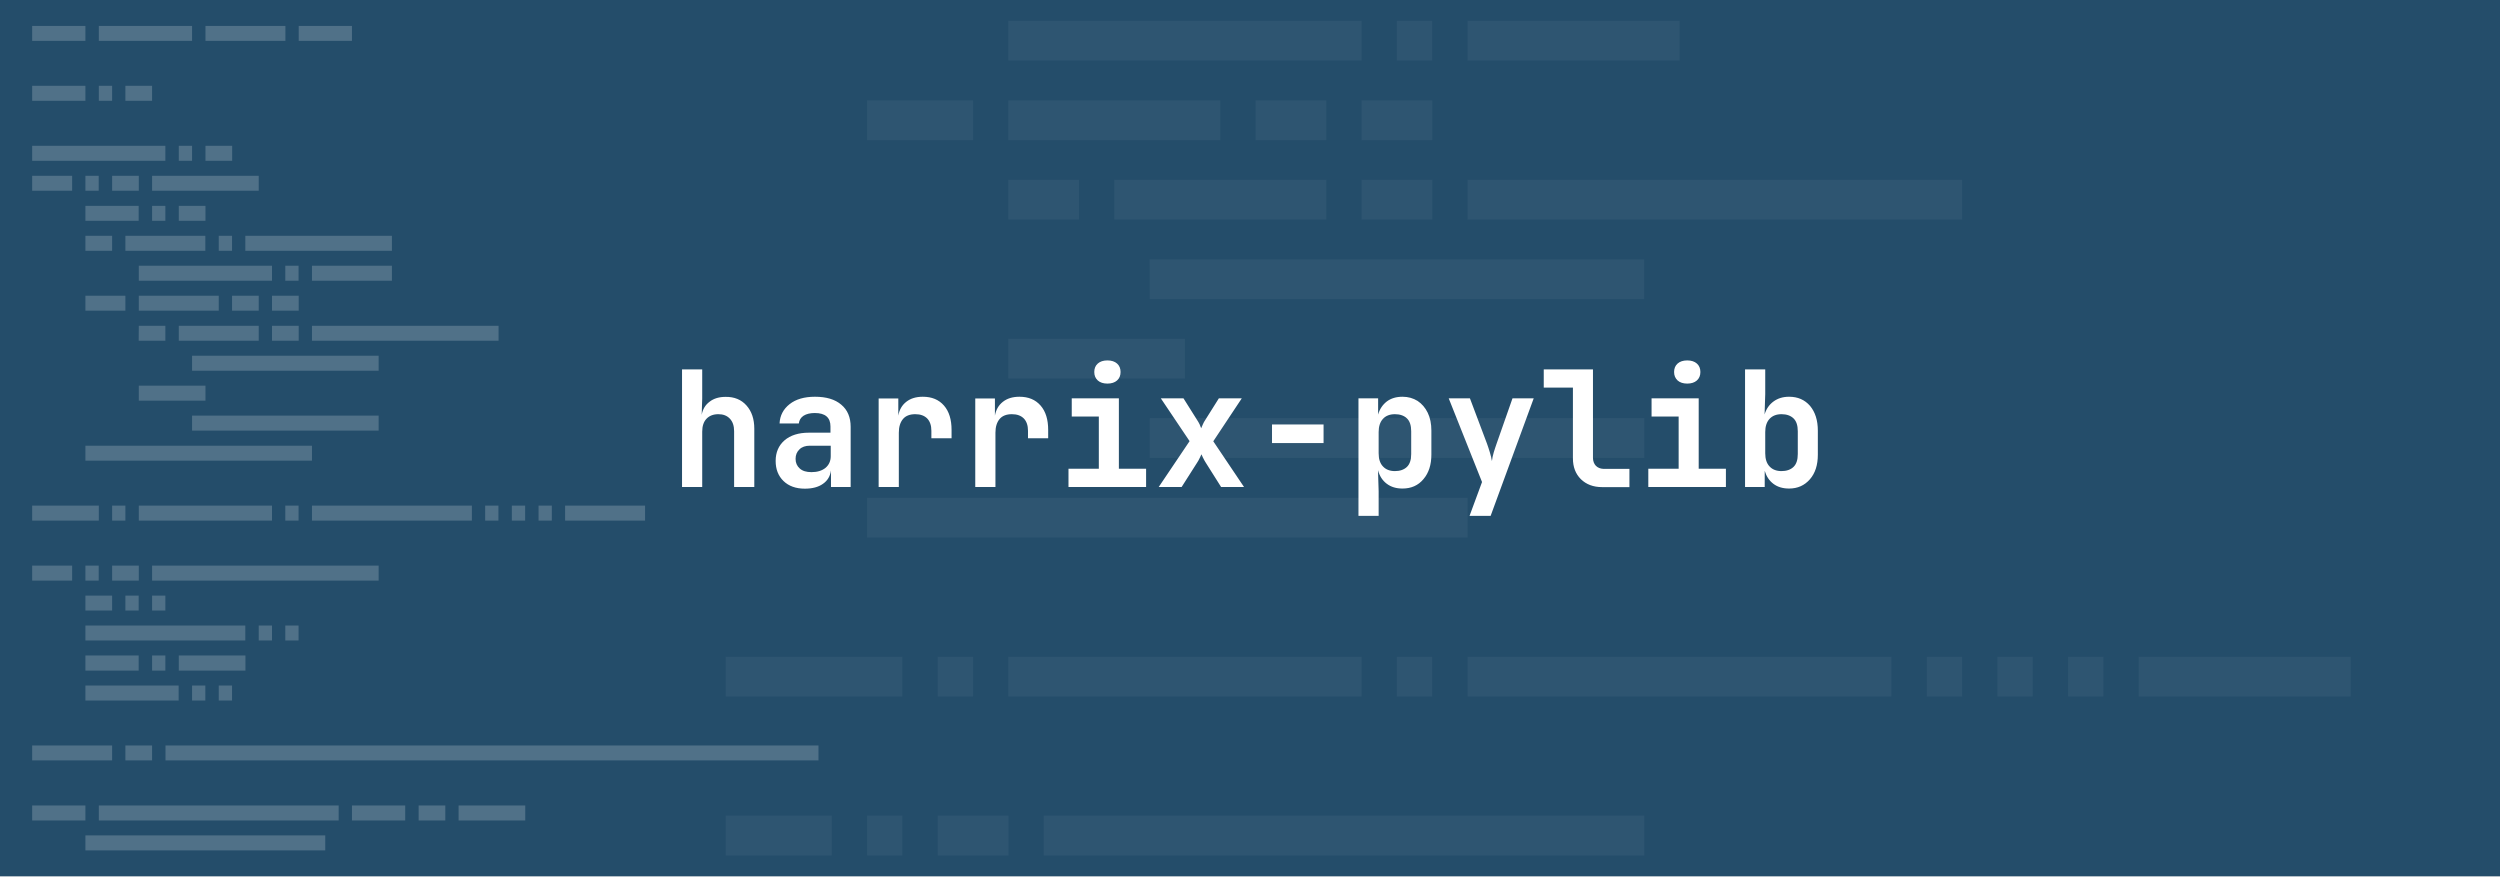
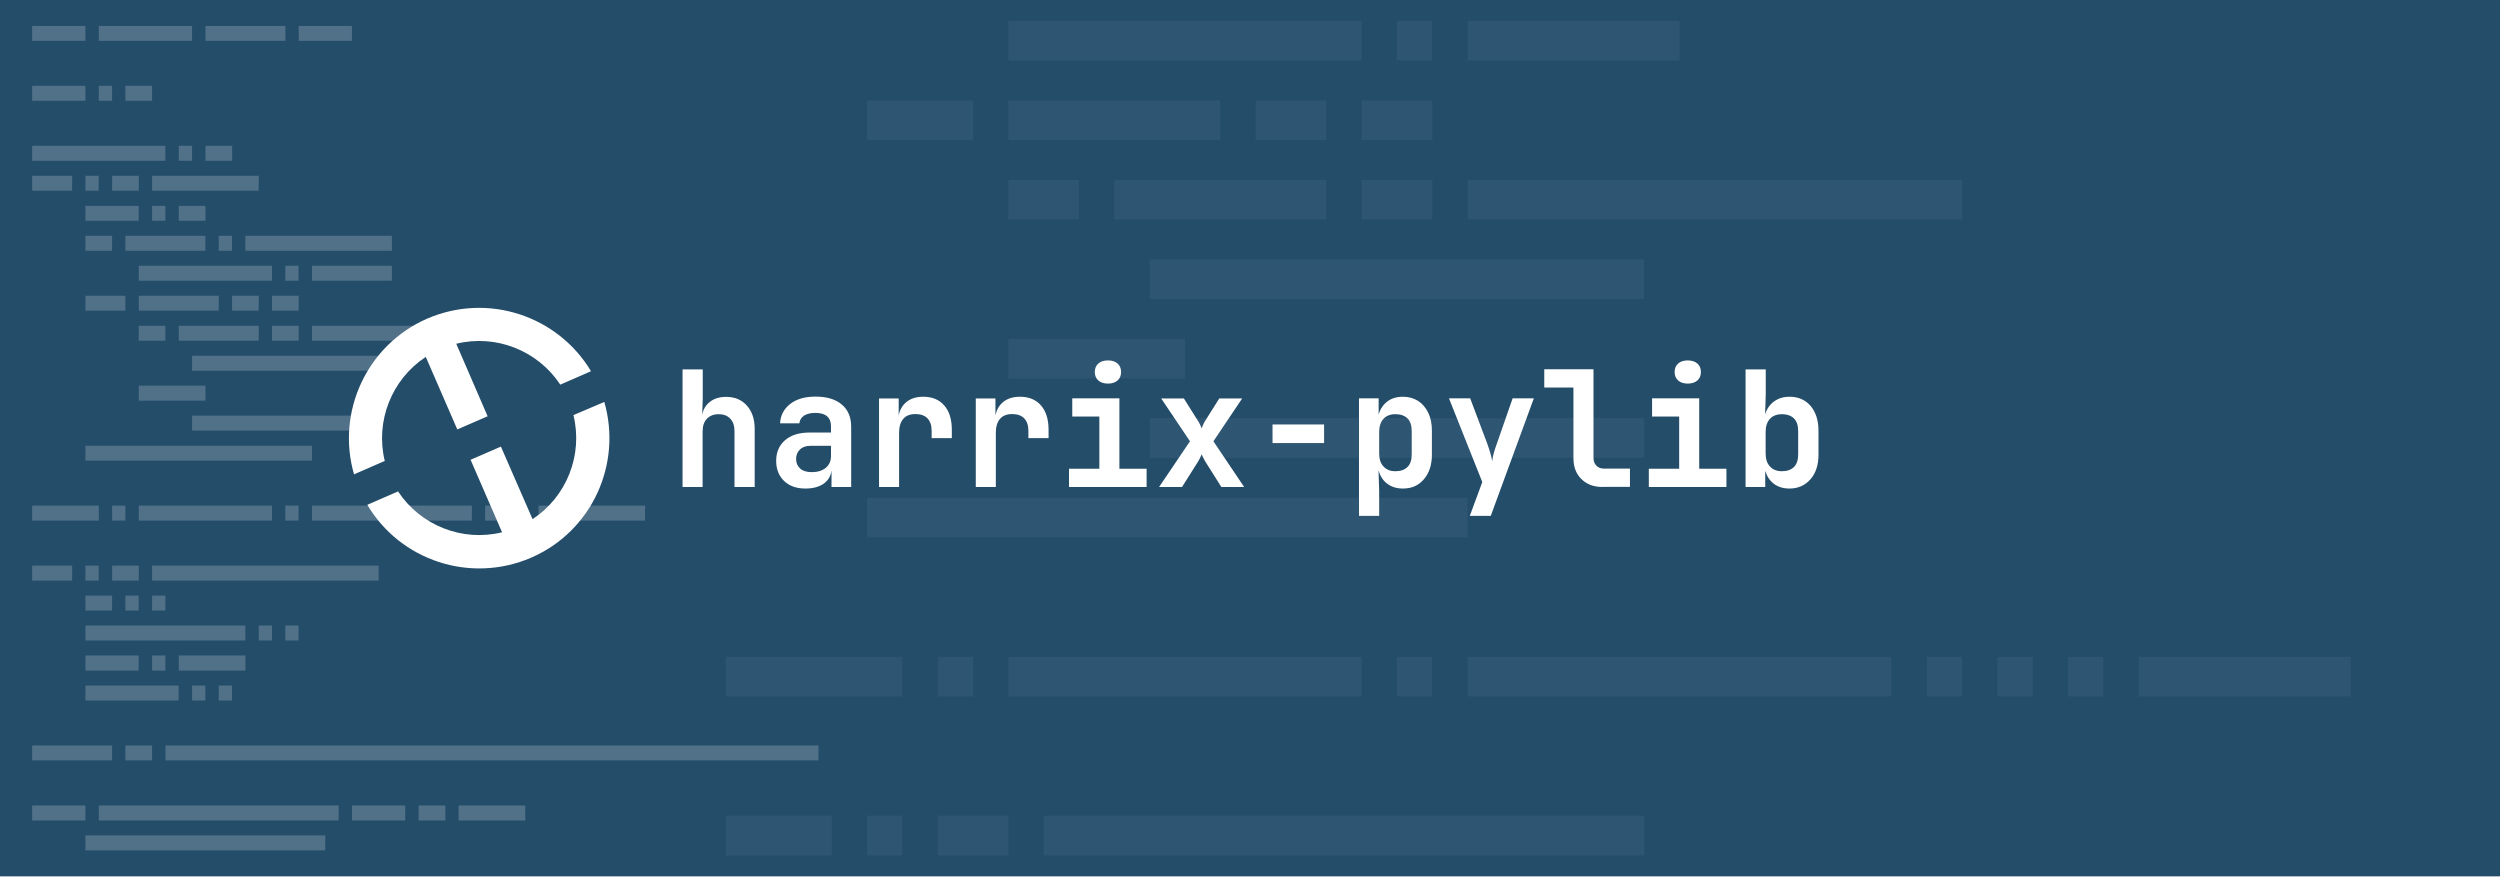
<svg xmlns="http://www.w3.org/2000/svg" xml:space="preserve" viewBox="0 0 1920 673">
  <path d="M0 0h1920v673H0z" style="fill:#244d6a" />
  <path d="M24.7 19.9h40.9v11.5H24.7zm51.2 0h71.6v11.5H75.9zm81.9 0h61.4v11.5h-61.4zm71.6 0h40.9v11.5h-40.9zm-204.7 46h40.9v11.5H24.7zm51.2 0h10.2v11.5H75.9zm20.4 0h20.5v11.5H96.3zM24.7 112H127v11.5H24.7zm112.6 0h10.2v11.5h-10.2zm20.5 0h20.5v11.5h-20.5zM24.7 135h30.7v11.5H24.7zm40.9 0h10.2v11.5H65.6zm20.5 0h20.5v11.5H86.1zm30.7 0h81.9v11.5h-81.9zm-51.2 23.1h40.9v11.5H65.6zm51.2 0H127v11.5h-10.2zm20.5 0h20.5v11.5h-20.5zm-71.7 23h20.5v11.5H65.6zm30.7 0h61.4v11.5H96.3zm71.7 0h10.2v11.5H168zm20.4 0H301v11.5H188.4zm-81.8 23h102.3v11.5H106.6zm112.5 0h10.2v11.5h-10.2zm20.5 0H301v11.5h-61.4zm-174 23h30.7v11.5H65.6zm41 0H168v11.5h-61.4zm71.6 0h20.5v11.5h-20.5zm30.7 0h20.5v11.5h-20.5zm-102.3 23.1H127v11.5h-20.5zm30.7 0h61.4v11.5h-61.4zm71.6 0h20.5v11.5h-20.5zm30.7 0h143.3v11.5H239.6zm-92.1 23h143.3v11.5H147.5zm-40.9 23h51.2v11.5h-51.2zm40.9 23h143.3v11.5H147.5zm-81.9 23.1h174v11.5h-174zm-40.9 46h51.2v11.5H24.7zm61.4 0h10.2v11.5H86.1zm20.5 0h102.3v11.5H106.6zm112.5 0h10.2v11.5h-10.2zm20.5 0h122.8v11.5H239.6zm133 0h10.2v11.5h-10.2zm20.5 0h10.2v11.5h-10.2zm20.5 0h10.2v11.5h-10.2zm20.4 0h61.4v11.5H434zM24.7 434.4h30.7v11.5H24.7zm40.9 0h10.2v11.5H65.6zm20.5 0h20.5v11.5H86.1zm30.7 0h174v11.5h-174zm-51.2 23h20.5v11.5H65.6zm30.7 0h10.2v11.5H96.3zm20.5 0H127v11.5h-10.2zm-51.2 23h122.8v11.5H65.6zm133.1 0h10.2v11.5h-10.2zm20.4 0h10.2v11.5h-10.2zm-153.5 23h40.9V515H65.6zm51.2 0H127V515h-10.2zm20.5 0h51.2V515h-51.2zm-71.7 23.1h71.6V538H65.6zm81.9 0h10.2V538h-10.2zm20.5 0h10.2V538H168zm-143.3 46h61.4V584H24.7zm71.6 0h20.5V584H96.3zm30.8 0h501.5V584H127.1zM24.7 618.6h40.9v11.5H24.7zm51.2 0h184.2v11.5H75.9zm194.4 0h40.9v11.5h-40.9zm51.2 0H342v11.5h-20.5zm30.7 0h51.2v11.5h-51.2zm-286.6 23h184.2v11.5H65.6z" style="opacity:.2;fill:#fff" />
  <path d="M774.4 16h271.3v30.5H774.4zm298.4 0h27.1v30.5h-27.1zm54.3 0h162.8v30.5h-162.8zM665.9 77.1h81.4v30.5h-81.4zm108.5 0h162.8v30.5H774.4zm189.9 0h54.3v30.5h-54.3zm81.4 0h54.3v30.5h-54.3zm-271.3 61h54.3v30.5h-54.3zm81.4 0h162.8v30.5H855.8zm189.9 0h54.3v30.5h-54.3zm81.4 0h379.8v30.5h-379.8zm-244.2 61.1h379.8v30.5H883zm-108.5 61H910v30.5H774.4zm108.6 61h379.8v30.5H883zm-217.1 61.1h461.2v30.5H665.9zM557.4 504.4H693v30.5H557.4zm162.8 0h27.1v30.5h-27.1zm54.2 0h271.3v30.5H774.4zm298.4 0h27.1v30.5h-27.1zm54.3 0h325.5v30.5h-325.5zm352.7 0h27.1v30.5h-27.1zm54.2 0h27.1v30.5H1534zm54.3 0h27.1v30.5h-27.1zm54.2 0h162.8v30.5h-162.8zm-1085.1 122h81.4V657h-81.4zm108.5 0H693V657h-27.1zm54.3 0h54.3V657h-54.3zm81.4 0h461.2V657H801.6z" style="opacity:5.000000e-02;fill:#fff" />
  <path d="M406 29.3h1109.1v168.8H406z" style="fill:none" />
-   <path d="M573.3 311.4c4 4.5 6 10.4 6 17.9V374h-15.5v-42.8c0-4.2-1.1-7.4-3.3-9.7s-5.1-3.4-8.8-3.4c-3.9 0-6.9 1.2-9.1 3.5q-3.3 3.45-3.3 9.9V374h-15.5v-90.3h15.5V306l-.4 12.6c.8-4.3 2.8-7.7 6.1-10.1 3.2-2.5 7.3-3.7 12.2-3.7 6.7-.1 12.1 2.1 16.1 6.6m80 16.4V374h-15.1v-12.7c-.6 4.4-2.6 7.8-6.2 10.3-3.5 2.5-8.2 3.7-13.9 3.7-6.9 0-12.4-2-16.4-5.9s-6-9-6-15.4c0-6.6 2.3-11.9 6.8-15.8s10.8-5.9 18.7-5.9h16.6v-4.8c0-6.8-4-10.3-12-10.3q-5.4 0-8.7 2.1c-2.1 1.4-3.3 3.4-3.6 5.9h-14.8c.3-6.1 2.9-11 7.7-14.8q7.2-5.7 19.5-5.7c8.7 0 15.4 2 20.2 6.1 4.8 4 7.2 9.7 7.2 17m-15.5 14.5H622c-3.4 0-6.1.9-8 2.8-2 1.9-3 4.3-3 7.3 0 3.1 1.1 5.5 3.2 7.4s5.1 2.8 9 2.8q6.75 0 10.8-3.3c2.6-2.2 4-5.2 4-8.9v-8.1zm70.9-37.6c-5.2 0-9.4 1.3-12.7 3.9s-5.3 6.1-6.1 10.6V306h-15.1v68h15.5v-41.7c0-4.5 1.1-8 3.2-10.5s5.3-3.7 9.4-3.7c4 0 7 1.1 9.2 3.3 2.1 2.2 3.2 5.3 3.2 9.5v5.7h15.5v-6.4c0-8-1.9-14.2-5.8-18.7-4-4.6-9.4-6.8-16.3-6.8m74.2 0c-5.2 0-9.4 1.3-12.7 3.9s-5.3 6.1-6.1 10.6V306H749v68h15.5v-41.7c0-4.5 1.1-8 3.2-10.5s5.3-3.7 9.4-3.7c4 0 7 1.1 9.2 3.3 2.1 2.2 3.2 5.3 3.2 9.5v5.7H805v-6.4c0-8-1.9-14.2-5.8-18.7-4-4.6-9.4-6.8-16.3-6.8m60.2-12.5c1.8 1.6 4.3 2.4 7.4 2.4s5.6-.8 7.4-2.4 2.7-3.8 2.7-6.5-.9-4.9-2.7-6.5-4.3-2.4-7.4-2.4-5.6.8-7.4 2.4-2.7 3.8-2.7 6.5.9 4.8 2.7 6.5m16.2 13.7h-36.2v14h20.8V360h-23.3v14h59.6v-14h-20.9zm94.4 0h-17.6l-10.5 16.7q-1.05 1.5-1.8 3.3c-.5 1.2-1 2.2-1.3 3-.2-.7-.7-1.7-1.2-3-.6-1.2-1.2-2.3-1.9-3.3l-10.5-16.7h-17.4l22.1 32.9-23.7 35.2h17.6l11.9-18.7c.7-1 1.3-2.1 1.9-3.4s1-2.3 1.4-3c.3.7.8 1.8 1.4 3 .6 1.3 1.3 2.4 1.9 3.4l11.8 18.7h17.6l-23.6-35.1zm23.2 34.4h39.6V326h-39.6zm119.6-23.3c1.9 3.9 2.8 8.5 2.8 13.7v18.4c0 7.8-2 14.1-6.1 18.9-4 4.8-9.4 7.2-16.1 7.2-4.8 0-8.8-1.2-12.1-3.7s-5.5-5.9-6.7-10.4l.5 16.1v19h-15.5v-90.3h15.1v12.5c1.2-4.3 3.5-7.6 6.7-10.1q4.8-3.6 12-3.6c4.4 0 8.2 1.1 11.6 3.2 3.3 2.2 5.9 5.2 7.8 9.1m-12.7 14.2q0-6.75-3.3-9.9c-2.2-2.1-5.3-3.2-9.2-3.2s-7 1.2-9.2 3.6-3.3 5.8-3.3 10.1v16.3c0 4.4 1.1 7.8 3.3 10.1 2.2 2.4 5.3 3.6 9.2 3.6s7-1.1 9.2-3.2q3.3-3.15 3.3-9.9zm65.6 9.5c-.7 2.1-1.5 4.3-2.2 6.7s-1.2 4.7-1.4 6.7c-.3-2.1-.9-4.3-1.6-6.7s-1.5-4.7-2.2-6.7l-13.1-34.8h-16.3l25.6 64.3-9.6 26h16.2l33.1-90.3h-16.3zm76.2 17c-1.4-1.5-2.2-3.6-2.2-6.1v-67.9h-37.8v14h22.4V352c0 6.6 2 11.9 6.1 16 4.1 4 9.5 6.1 16.3 6.1h21v-14h-19.9c-2.5-.1-4.4-.9-5.9-2.4m62.8-65.5c1.8 1.6 4.3 2.4 7.4 2.4s5.6-.8 7.4-2.4 2.7-3.8 2.7-6.5-.9-4.9-2.7-6.5-4.3-2.4-7.4-2.4-5.6.8-7.4 2.4-2.7 3.8-2.7 6.5.9 4.8 2.7 6.5m16.2 13.7h-36.2v14h20.8V360h-23.3v14h59.6v-14h-20.9zm91.5 24.9v18.4c0 7.9-2 14.2-6.1 18.9s-9.4 7.1-16 7.1q-7.2 0-12-3.6c-3.2-2.4-5.4-5.7-6.7-10V374h-15.1v-90.3h15.5v19l-.5 15.6c1.3-4.3 3.6-7.6 6.9-10s7.2-3.6 11.9-3.6c6.7 0 12 2.3 16.1 7 4 4.8 6 11.1 6 19.1m-15.4.4q0-6.75-3.3-9.9c-2.2-2.1-5.3-3.2-9.2-3.2s-7 1.2-9.2 3.6-3.3 5.8-3.3 10.1v16.3c0 4.4 1.1 7.8 3.3 10.1 2.2 2.4 5.3 3.6 9.2 3.6s7-1.1 9.2-3.2q3.3-3.15 3.3-9.9z" style="fill:#fff" />
+   <path d="M524.2 374v-90.3h15.5V306l-.4 12.6c.8-4.3 2.8-7.7 6.1-10.1 3.2-2.5 7.3-3.7 12.2-3.7 6.7 0 12 2.2 16 6.7s6 10.4 6 17.9V374h-15.5v-42.8c0-4.2-1.1-7.4-3.3-9.7s-5.1-3.4-8.8-3.4c-3.9 0-6.9 1.2-9.1 3.5q-3.3 3.45-3.3 9.9V374zm94.3 1.2c-6.9 0-12.4-2-16.4-5.9s-6-9-6-15.4c0-6.6 2.3-11.9 6.8-15.8s10.8-5.9 18.7-5.9h16.6v-4.8c0-6.8-4-10.3-12-10.3q-5.4 0-8.7 2.1c-2.1 1.4-3.3 3.4-3.6 5.9h-14.8c.3-6.1 2.9-11 7.7-14.8q7.2-5.7 19.5-5.7c8.7 0 15.4 2 20.2 6.1q7.2 6 7.2 17.1V374h-15.1v-12.7c-.6 4.4-2.6 7.8-6.2 10.3-3.6 2.4-8.2 3.6-13.9 3.6m4.9-12.6q6.75 0 10.8-3.3c2.6-2.2 4-5.2 4-8.9v-8h-15.8c-3.4 0-6.1.9-8 2.8-2 1.9-3 4.3-3 7.3 0 3.1 1.1 5.5 3.2 7.4 2 1.8 5 2.7 8.8 2.7m51.7 11.4v-68h15.1v13.2c.8-4.5 2.9-8 6.1-10.6 3.3-2.6 7.5-3.9 12.7-3.9 6.9 0 12.3 2.2 16.2 6.7s5.8 10.7 5.8 18.7v6.4h-15.5v-5.7c0-4.1-1.1-7.3-3.2-9.5s-5.2-3.3-9.2-3.3c-4.1 0-7.3 1.2-9.4 3.7s-3.2 6-3.2 10.5V374zm74.3 0v-68h15.1v13.2c.8-4.5 2.9-8 6.1-10.6 3.3-2.6 7.5-3.9 12.7-3.9 6.9 0 12.3 2.2 16.2 6.7s5.8 10.7 5.8 18.7v6.4h-15.5v-5.7c0-4.1-1.1-7.3-3.2-9.5s-5.2-3.3-9.2-3.3c-4.1 0-7.3 1.2-9.4 3.7s-3.2 6-3.2 10.5V374zm71.6 0v-14h23.3v-40.1h-20.8v-14h36.2V360h20.9v14zm29.9-79.4c-3.1 0-5.6-.8-7.4-2.4s-2.7-3.8-2.7-6.5.9-4.9 2.7-6.5 4.3-2.4 7.4-2.4 5.6.8 7.4 2.4 2.7 3.8 2.7 6.5-.9 4.9-2.7 6.5-4.3 2.4-7.4 2.4m39.3 79.4 23.7-35.1-22.1-32.9h17.4l10.5 16.7c.7 1 1.3 2.1 1.9 3.3q.9 1.8 1.2 3c.3-.7.8-1.7 1.3-3q.75-1.8 1.8-3.3l10.5-16.7H954l-22.1 32.9 23.6 35.1H938l-11.8-18.7c-.7-1-1.3-2.1-1.9-3.4s-1.1-2.3-1.4-3c-.3.7-.8 1.8-1.4 3-.6 1.3-1.2 2.4-1.9 3.4L907.8 374zm87.1-33.7V326h39.6v14.3zm66.4 55.9v-90.3h15.1v12.5c1.2-4.3 3.5-7.6 6.7-10.1q4.8-3.6 12-3.6c4.4 0 8.2 1.1 11.6 3.2 3.3 2.1 5.9 5.2 7.8 9.1s2.8 8.5 2.8 13.7v18.4c0 7.8-2 14.1-6.1 18.9-4 4.8-9.4 7.2-16.1 7.2-4.8 0-8.8-1.2-12.1-3.7s-5.5-5.9-6.7-10.4l.5 16.1v19zm28-34.3c4 0 7-1.1 9.2-3.2q3.3-3.15 3.3-9.9v-17.6q0-6.75-3.3-9.9c-2.2-2.1-5.3-3.2-9.2-3.2s-7 1.2-9.2 3.6-3.3 5.8-3.3 10.1v16.3c0 4.4 1.1 7.8 3.3 10.1 2.2 2.5 5.2 3.7 9.2 3.7m57.1 34.3 9.6-26-25.6-64.3h16.3l13.1 34.8c.7 2.1 1.5 4.3 2.2 6.7s1.3 4.7 1.6 6.7c.2-2.1.7-4.3 1.4-6.7s1.4-4.7 2.2-6.7l12.1-34.8h16.3l-33.1 90.3zm102-22.2c-6.8 0-12.2-2-16.3-6.1-4.1-4-6.1-9.4-6.1-16v-54.3H1186v-14h37.8v67.9c0 2.6.7 4.6 2.2 6.1 1.4 1.5 3.4 2.3 5.9 2.3h19.9v14h-21zm35.5 0v-14h23.3v-40.1h-20.8v-14h36.2V360h20.9v14zm29.9-79.4c-3.1 0-5.6-.8-7.4-2.4s-2.7-3.8-2.7-6.5.9-4.9 2.7-6.5 4.3-2.4 7.4-2.4 5.6.8 7.4 2.4 2.7 3.8 2.7 6.5-.9 4.9-2.7 6.5-4.3 2.4-7.4 2.4m78.2 80.6q-7.2 0-12-3.6c-3.2-2.4-5.4-5.7-6.7-10V374h-15.1v-90.3h15.5v19l-.5 15.6c1.3-4.3 3.6-7.6 6.9-10s7.2-3.6 11.9-3.6c6.7 0 12 2.3 16.1 7 4 4.7 6.1 11.1 6.1 19v18.4c0 7.9-2 14.2-6.1 18.9s-9.5 7.2-16.1 7.2m-5.9-13.3c4 0 7-1.1 9.2-3.2q3.3-3.15 3.3-9.9v-17.6q0-6.75-3.3-9.9c-2.2-2.1-5.3-3.2-9.2-3.2s-7 1.2-9.2 3.6-3.3 5.8-3.3 10.1v16.3c0 4.4 1.1 7.8 3.3 10.1 2.2 2.5 5.3 3.7 9.2 3.7m-928.1-43.1c7.5 30.6-5.2 62.7-31.4 79.9L384.7 343l-23.3 10.1 24.2 55.7c-30.5 7.5-62.6-5.2-79.9-31.4l-23.6 10.3c25.3 42.7 79 60.8 125.8 40.6 46.7-20.2 70-71.9 56.2-119.6zm-112.3-74.1c-46.6 20.3-70 72-56.2 119.6l23.6-10.3c-7.4-30.4 5.2-62.6 31.5-79.9l24.2 55.7 23.3-10.1-24.1-55.7c30.5-7.5 62.6 5.2 79.9 31.4l23.6-10.3c-25.4-42.5-79-60.6-125.8-40.4" style="fill:#fff" />
</svg>
